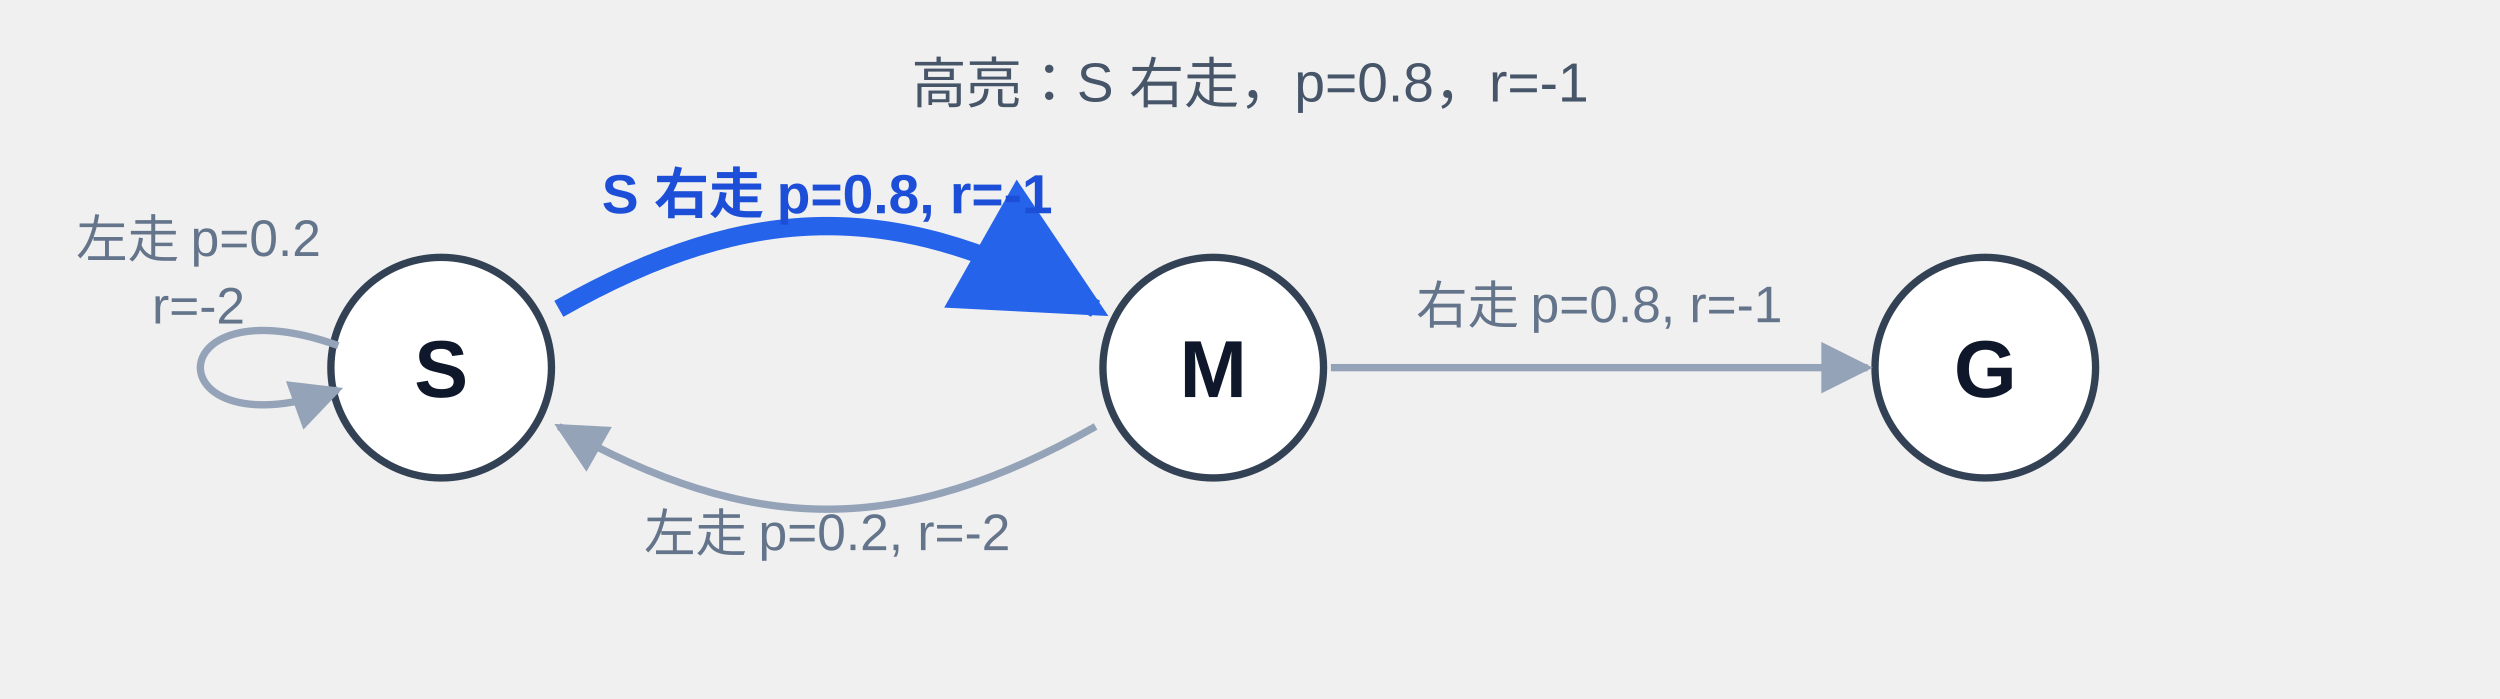
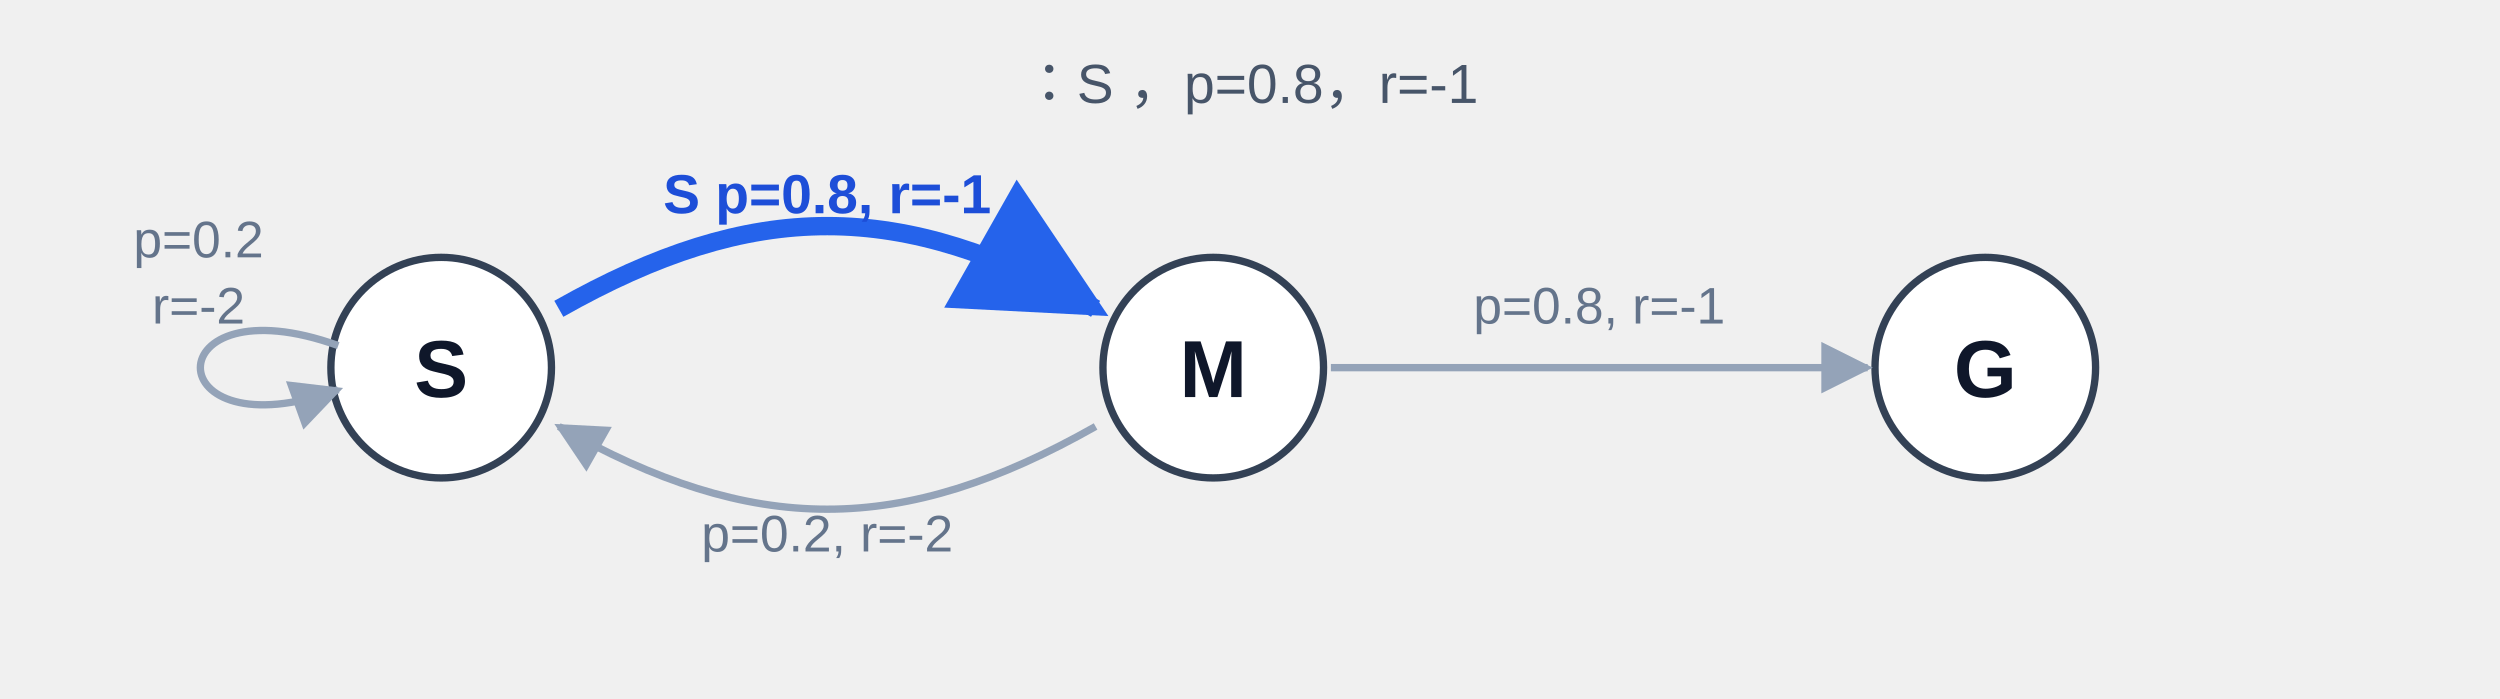
<svg xmlns="http://www.w3.org/2000/svg" width="680" height="190" viewBox="0 0 680 190" role="img" aria-labelledby="title desc">
  <defs>
    <marker id="arrow-gray" viewBox="0 0 10 10" refX="9" refY="5" markerWidth="7" markerHeight="7" orient="auto-start-reverse">
      <path d="M 0 0 L 10 5 L 0 10 z" fill="#94a3b8" />
    </marker>
    <marker id="arrow-blue" viewBox="0 0 10 10" refX="9" refY="5" markerWidth="8" markerHeight="8" orient="auto-start-reverse">
      <path d="M 0 0 L 10 5 L 0 10 z" fill="#2563eb" />
    </marker>
  </defs>
  <g font-family="Arial, 'Noto Sans SC', sans-serif">
-     <text x="340" y="28" text-anchor="middle" font-size="15" fill="#475569">高亮：S 右走，p=0.8，r=-1</text>
+     <text x="340" y="28" text-anchor="middle" font-size="15" fill="#475569">：S ，p=0.8，r=-1</text>
    <circle cx="120" cy="100" r="30" fill="#ffffff" stroke="#334155" stroke-width="2" />
    <text x="120" y="108" text-anchor="middle" font-size="22" font-weight="700" fill="#0f172a">S</text>
    <circle cx="330" cy="100" r="30" fill="#ffffff" stroke="#334155" stroke-width="2" />
    <text x="330" y="108" text-anchor="middle" font-size="22" font-weight="700" fill="#0f172a">M</text>
    <circle cx="540" cy="100" r="30" fill="#ffffff" stroke="#334155" stroke-width="2" />
    <text x="540" y="108" text-anchor="middle" font-size="22" font-weight="700" fill="#0f172a">G</text>
    <path d="M 298 116 C 245 146 205 146 152 116" fill="none" stroke="#94a3b8" stroke-width="2" marker-end="url(#arrow-gray)" />
-     <text x="225" y="150" text-anchor="middle" font-size="14" fill="#64748b">左走 p=0.2, r=-2</text>
+     <text x="225" y="150" text-anchor="middle" font-size="14" fill="#64748b"> p=0.2, r=-2</text>
    <path d="M 362 100 L 508 100" fill="none" stroke="#94a3b8" stroke-width="2" marker-end="url(#arrow-gray)" />
-     <text x="435" y="88" text-anchor="middle" font-size="14" fill="#64748b">右走 p=0.8, r=-1</text>
+     <text x="435" y="88" text-anchor="middle" font-size="14" fill="#64748b"> p=0.8, r=-1</text>
    <path d="M 92 94 C 42 76 42 124 92 106" fill="none" stroke="#94a3b8" stroke-width="2" marker-end="url(#arrow-gray)" />
-     <text x="54" y="70" text-anchor="middle" font-size="14" fill="#64748b">左走 p=0.2</text>
+     <text x="54" y="70" text-anchor="middle" font-size="14" fill="#64748b"> p=0.2</text>
    <text x="54" y="88" text-anchor="middle" font-size="14" fill="#64748b">r=-2</text>
    <path d="M 152 84 C 205 54 245 54 298 84" fill="none" stroke="#2563eb" stroke-width="5" marker-end="url(#arrow-blue)" />
-     <text x="225" y="58" text-anchor="middle" font-size="15" font-weight="700" fill="#1d4ed8">S 右走 p=0.8, r=-1</text>
+     <text x="225" y="58" text-anchor="middle" font-size="15" font-weight="700" fill="#1d4ed8">S  p=0.8, r=-1</text>
  </g>
</svg>
